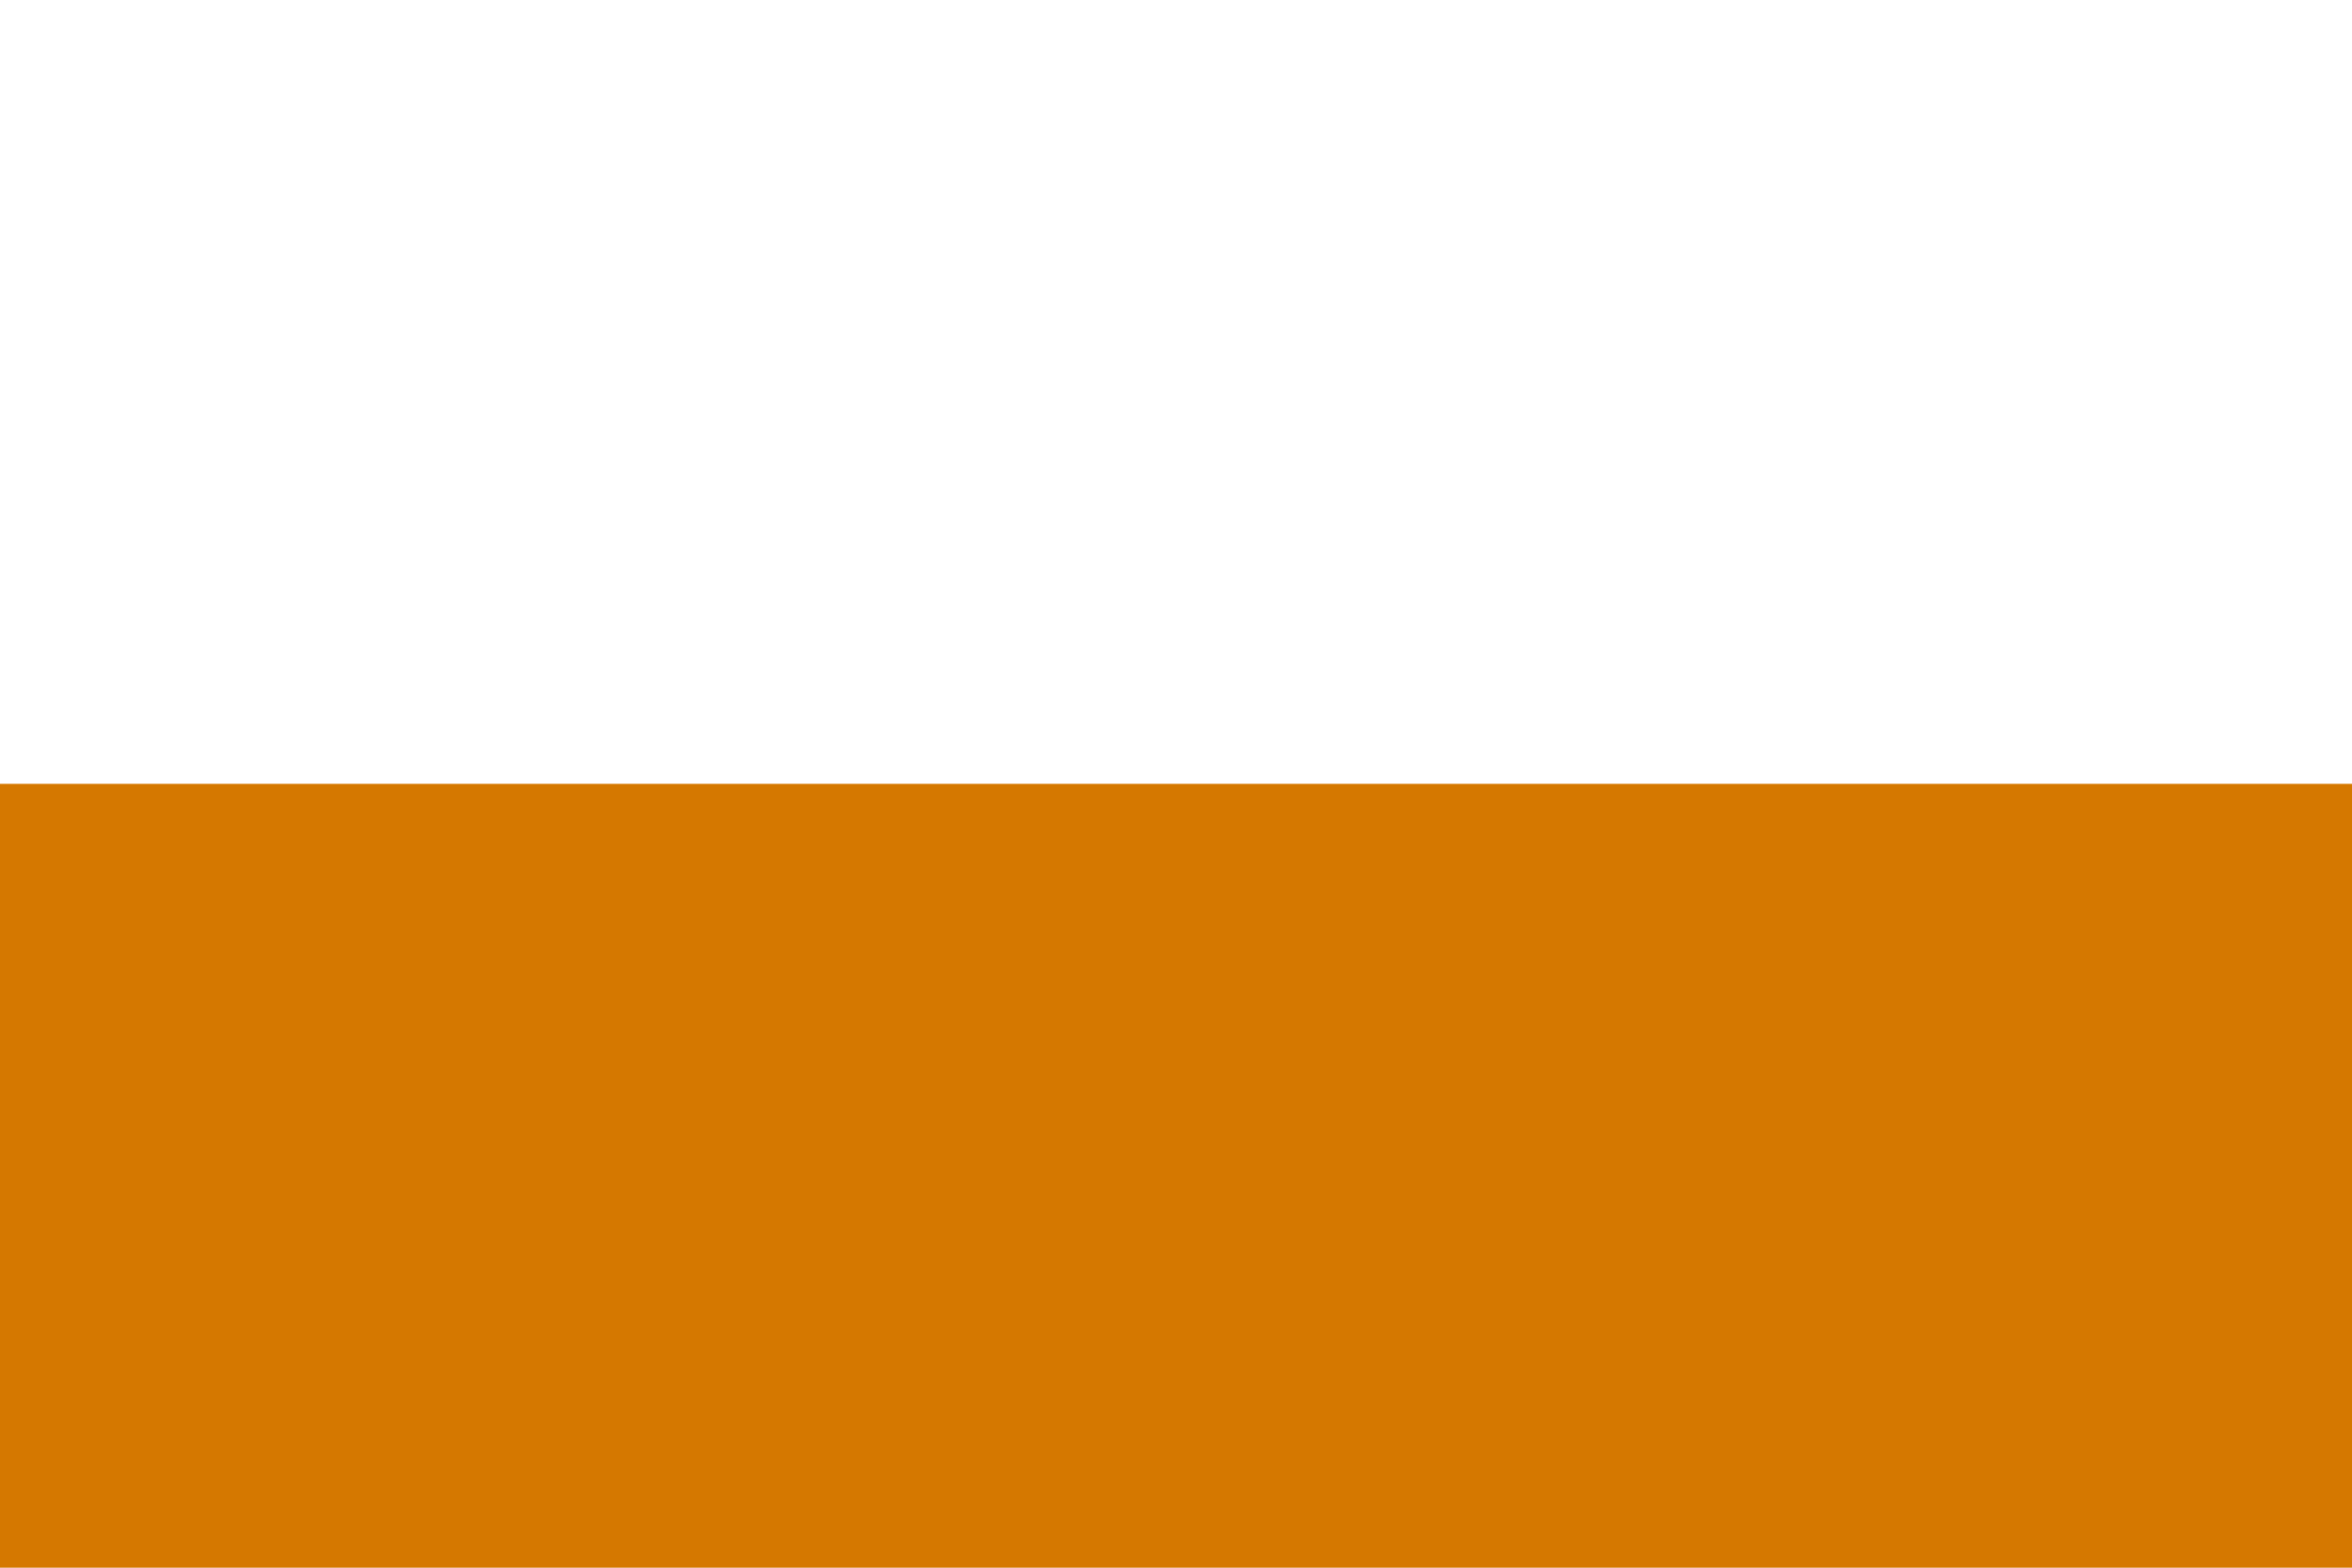
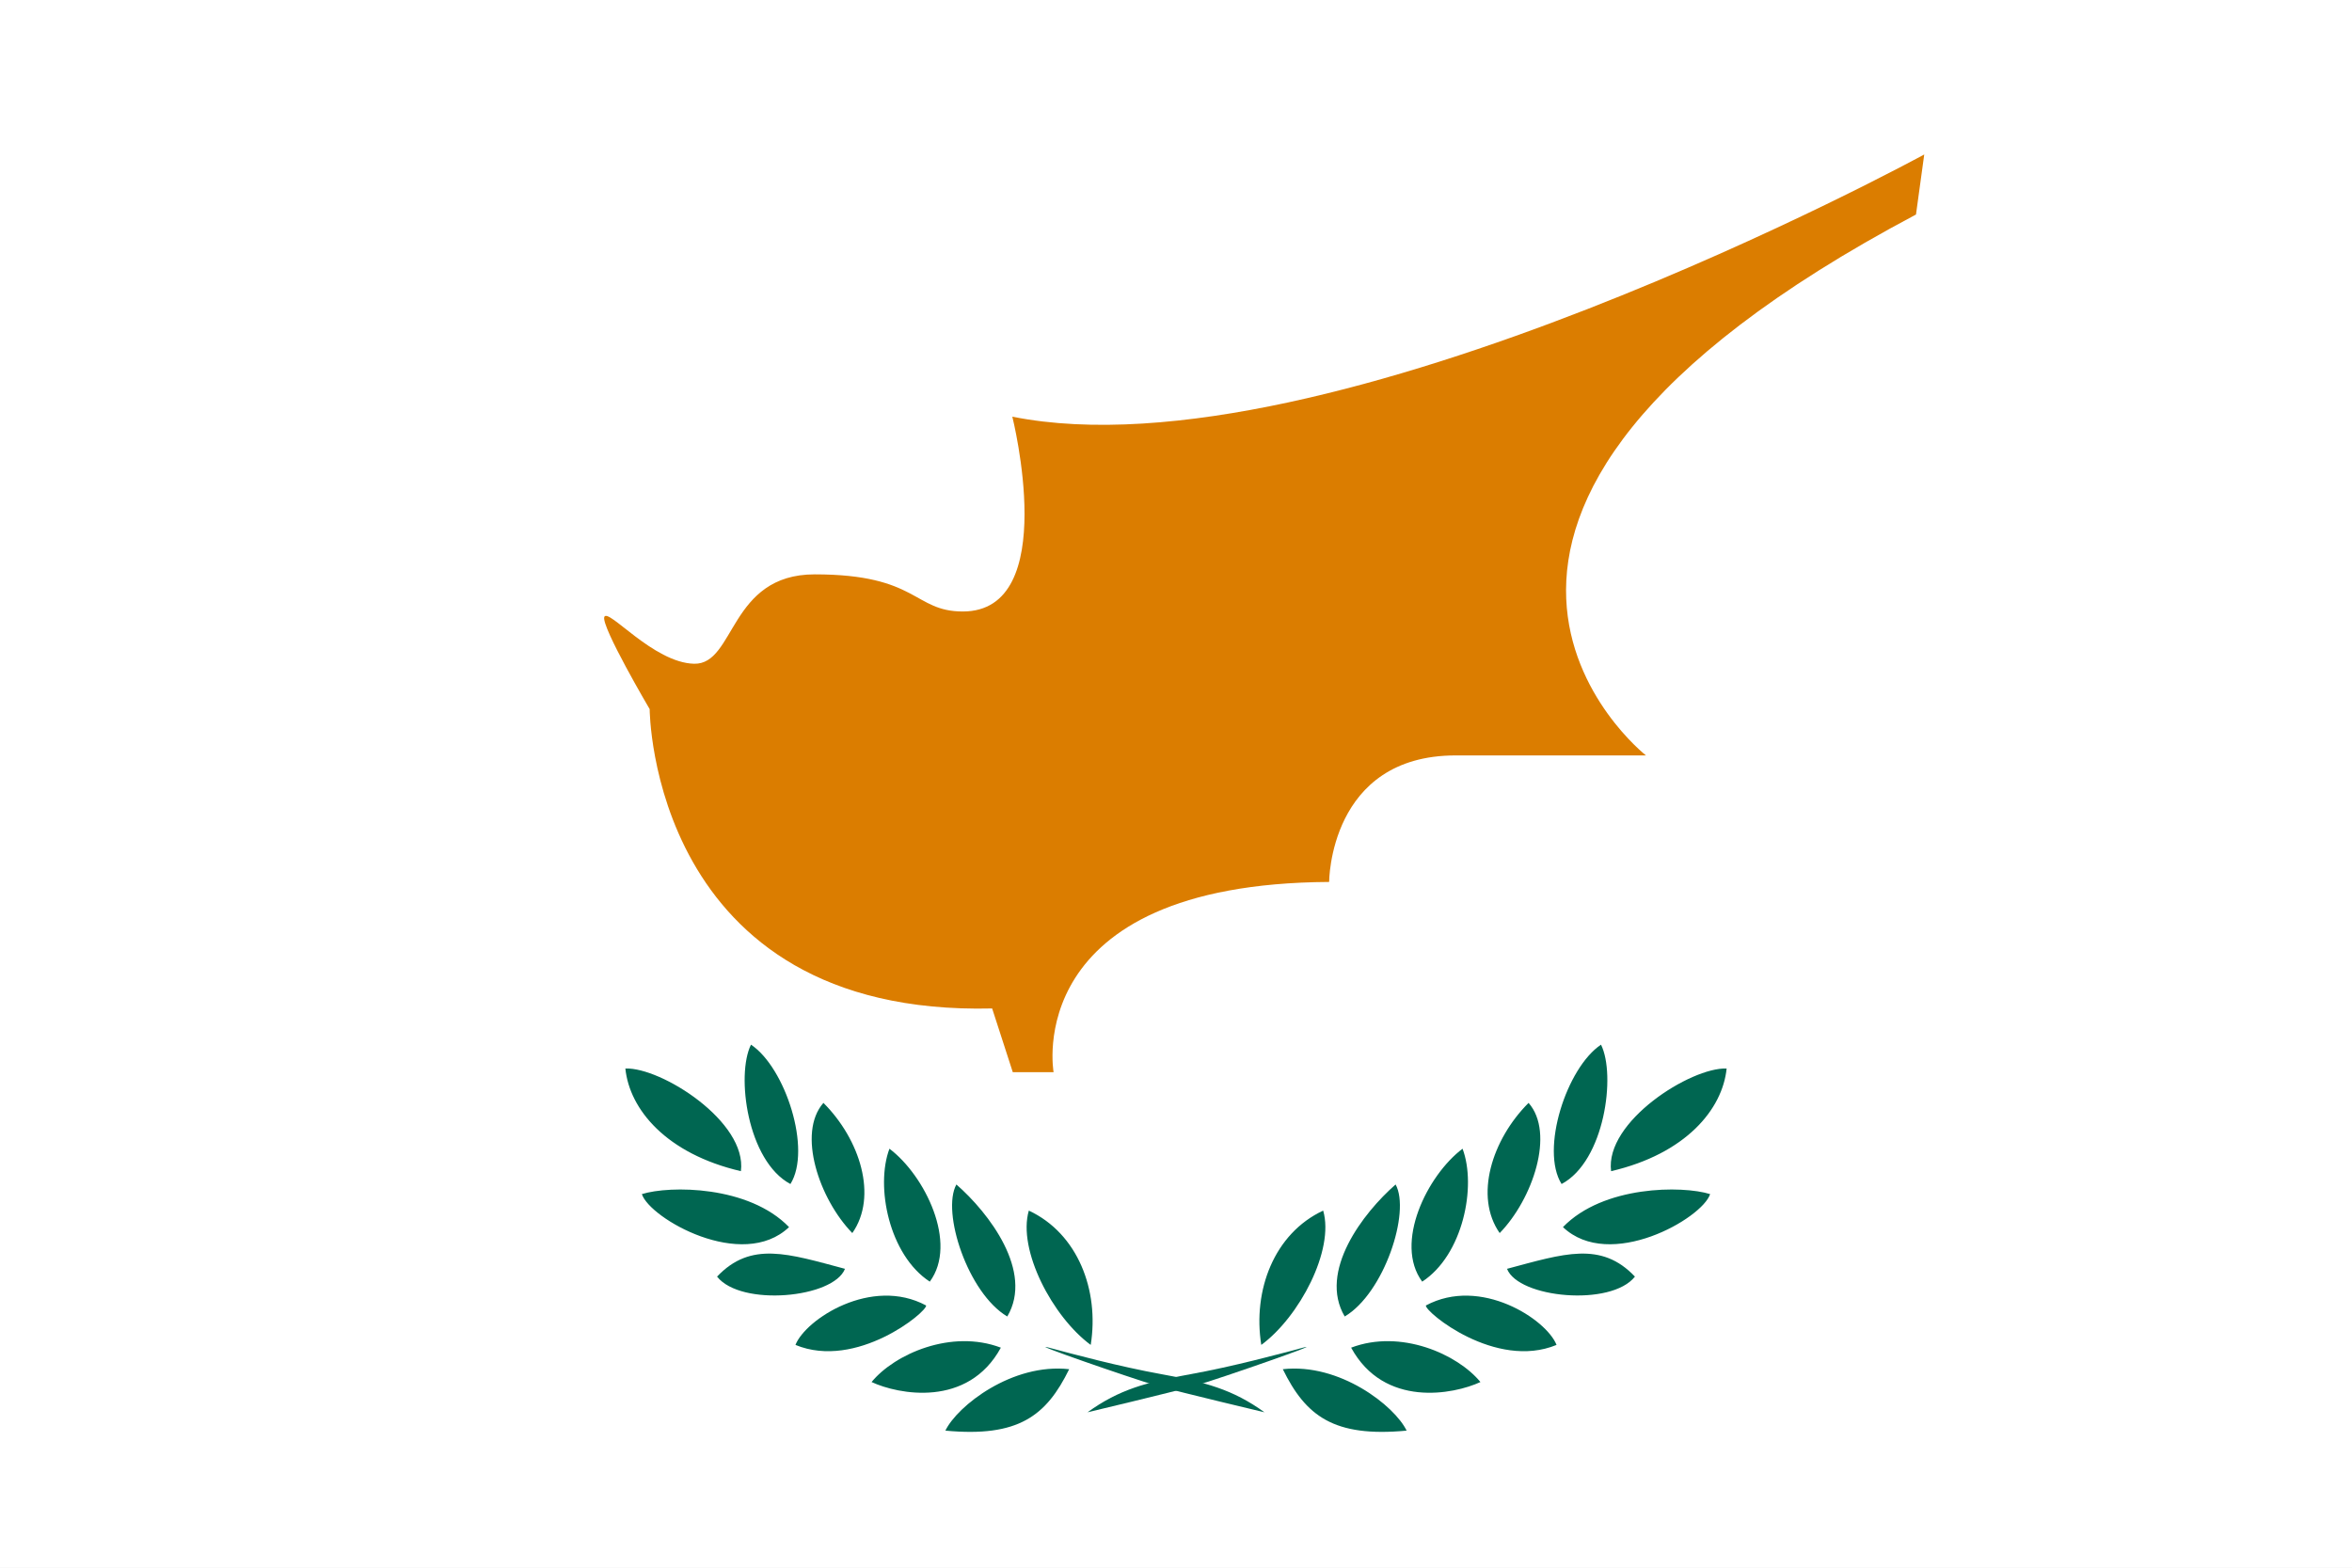
- <svg xmlns="http://www.w3.org/2000/svg" viewBox="0 0 36 24" width="36" height="24" role="img" aria-label="CY">
-   <rect width="36" height="24" fill="#FFFFFF" />
-   <rect y="12" width="36" height="12" fill="#D57800" />
+ <svg xmlns="http://www.w3.org/2000/svg" viewBox="0 0 513 342">
+   <path fill="#FFF" d="M0 0h513v342H0z" />
+   <path fill="#DB7D00" d="M141.7 154.7s.2 67.1 74.7 65.3l4.5 13.9h8.9s-7.4-41.1 60.1-41.5c0 0 0-27.6 27.6-27.6H359s-66-51.8 58.9-118l1.8-13.1s-129.9 71-198.9 57.2c0 0 10.7 42.5-10.8 42.5-10.8 0-9.7-8.1-32.3-8.1-18.7 0-17.3 19.7-26.3 19.5-8.9-.2-18.8-12.3-19.6-10.2-.7 2.1 9.9 20.1 9.9 20.1z" />
+   <g fill="#006651">
+     <path d="M237.2 308.1c6.9-5 13-6.6 22.4-8.3s19.4-4.4 24.6-5.8-17.7 6.6-23.5 8.3c-5.8 1.6-23.5 5.8-23.5 5.8zM275.1 293.4c-1.9-11.9 2.8-24.3 13.5-29.3 2.5 8.6-5.2 23.2-13.5 29.3zM293.3 287.2c-5.8-9.8 4-22.6 11.1-28.8 3.3 6-2.5 23.7-11.1 28.8zM310.2 279.6c-6.2-8.4 1.1-23.2 8.8-29 3.1 8.2.1 23.2-8.8 29zM327.1 269c-5.6-8-1.7-20.4 6.3-28.4 5.8 6.6.9 21-6.3 28.4zM340.6 258.3c-4.7-7.5 1.1-25.4 8.6-30.4 3.3 6.6.8 25.4-8.6 30.4zM351.4 255.5c-1.4-10.8 17.4-22.7 25.2-22.4-.9 8.9-8.9 18.6-25.2 22.4zM340.9 267.7c8.8-9.1 26-9.1 32.1-7.2-1.7 5.3-21.9 16.9-32.1 7.2z" />
+     <path d="M328.7 276.8c12.4-3.3 20.5-6.1 27.9 1.7-5.2 6.6-25.4 4.7-27.9-1.7zM311 284.8c11.9-6.4 26.3 3 28.5 8.6-13.3 5.5-28.7-7.2-28.5-8.6zM294.7 294c10.8-4.1 23.2 1.4 28.2 7.5-5.8 2.7-21 5.7-28.2-7.5zM279.8 298.7c12.4-1.4 24.4 8 27 13.4-15.9 1.5-22-3.2-27-13.4zM275.8 308.1c-6.9-5-13-6.6-22.4-8.3-9.4-1.7-19.4-4.4-24.6-5.8-5.3-1.4 17.7 6.6 23.5 8.3 5.8 1.6 23.5 5.8 23.5 5.8zM237.9 293.4c1.9-11.9-2.8-24.3-13.5-29.3-2.5 8.6 5.2 23.2 13.5 29.3zM219.7 287.2c5.8-9.8-4-22.6-11.1-28.8-3.3 6 2.5 23.7 11.1 28.8zM202.8 279.6c6.2-8.4-1.1-23.2-8.8-29-3.1 8.2-.1 23.2 8.8 29zM185.9 269c5.6-8 1.7-20.4-6.3-28.4-5.8 6.6-.9 21 6.3 28.4zM172.4 258.3c4.7-7.5-1.1-25.4-8.6-30.4-3.3 6.6-.8 25.4 8.6 30.4zM161.6 255.5c1.4-10.8-17.4-22.7-25.2-22.4.9 8.9 8.9 18.6 25.2 22.4zM172.1 267.7c-8.8-9.1-26-9.1-32.1-7.2 1.7 5.3 21.9 16.9 32.1 7.2z" />
+     <path d="M184.3 276.8c-12.4-3.3-20.5-6.1-27.9 1.7 5.2 6.6 25.4 4.7 27.9-1.7zM202 284.8c-11.9-6.4-26.3 3-28.5 8.6 13.3 5.5 28.7-7.2 28.5-8.6zM218.3 294c-10.8-4.1-23.2 1.4-28.2 7.5 5.8 2.7 21 5.7 28.2-7.5zM233.2 298.7c-12.4-1.4-24.4 8-27 13.4 15.9 1.5 22-3.2 27-13.4z" />
+   </g>
</svg>
